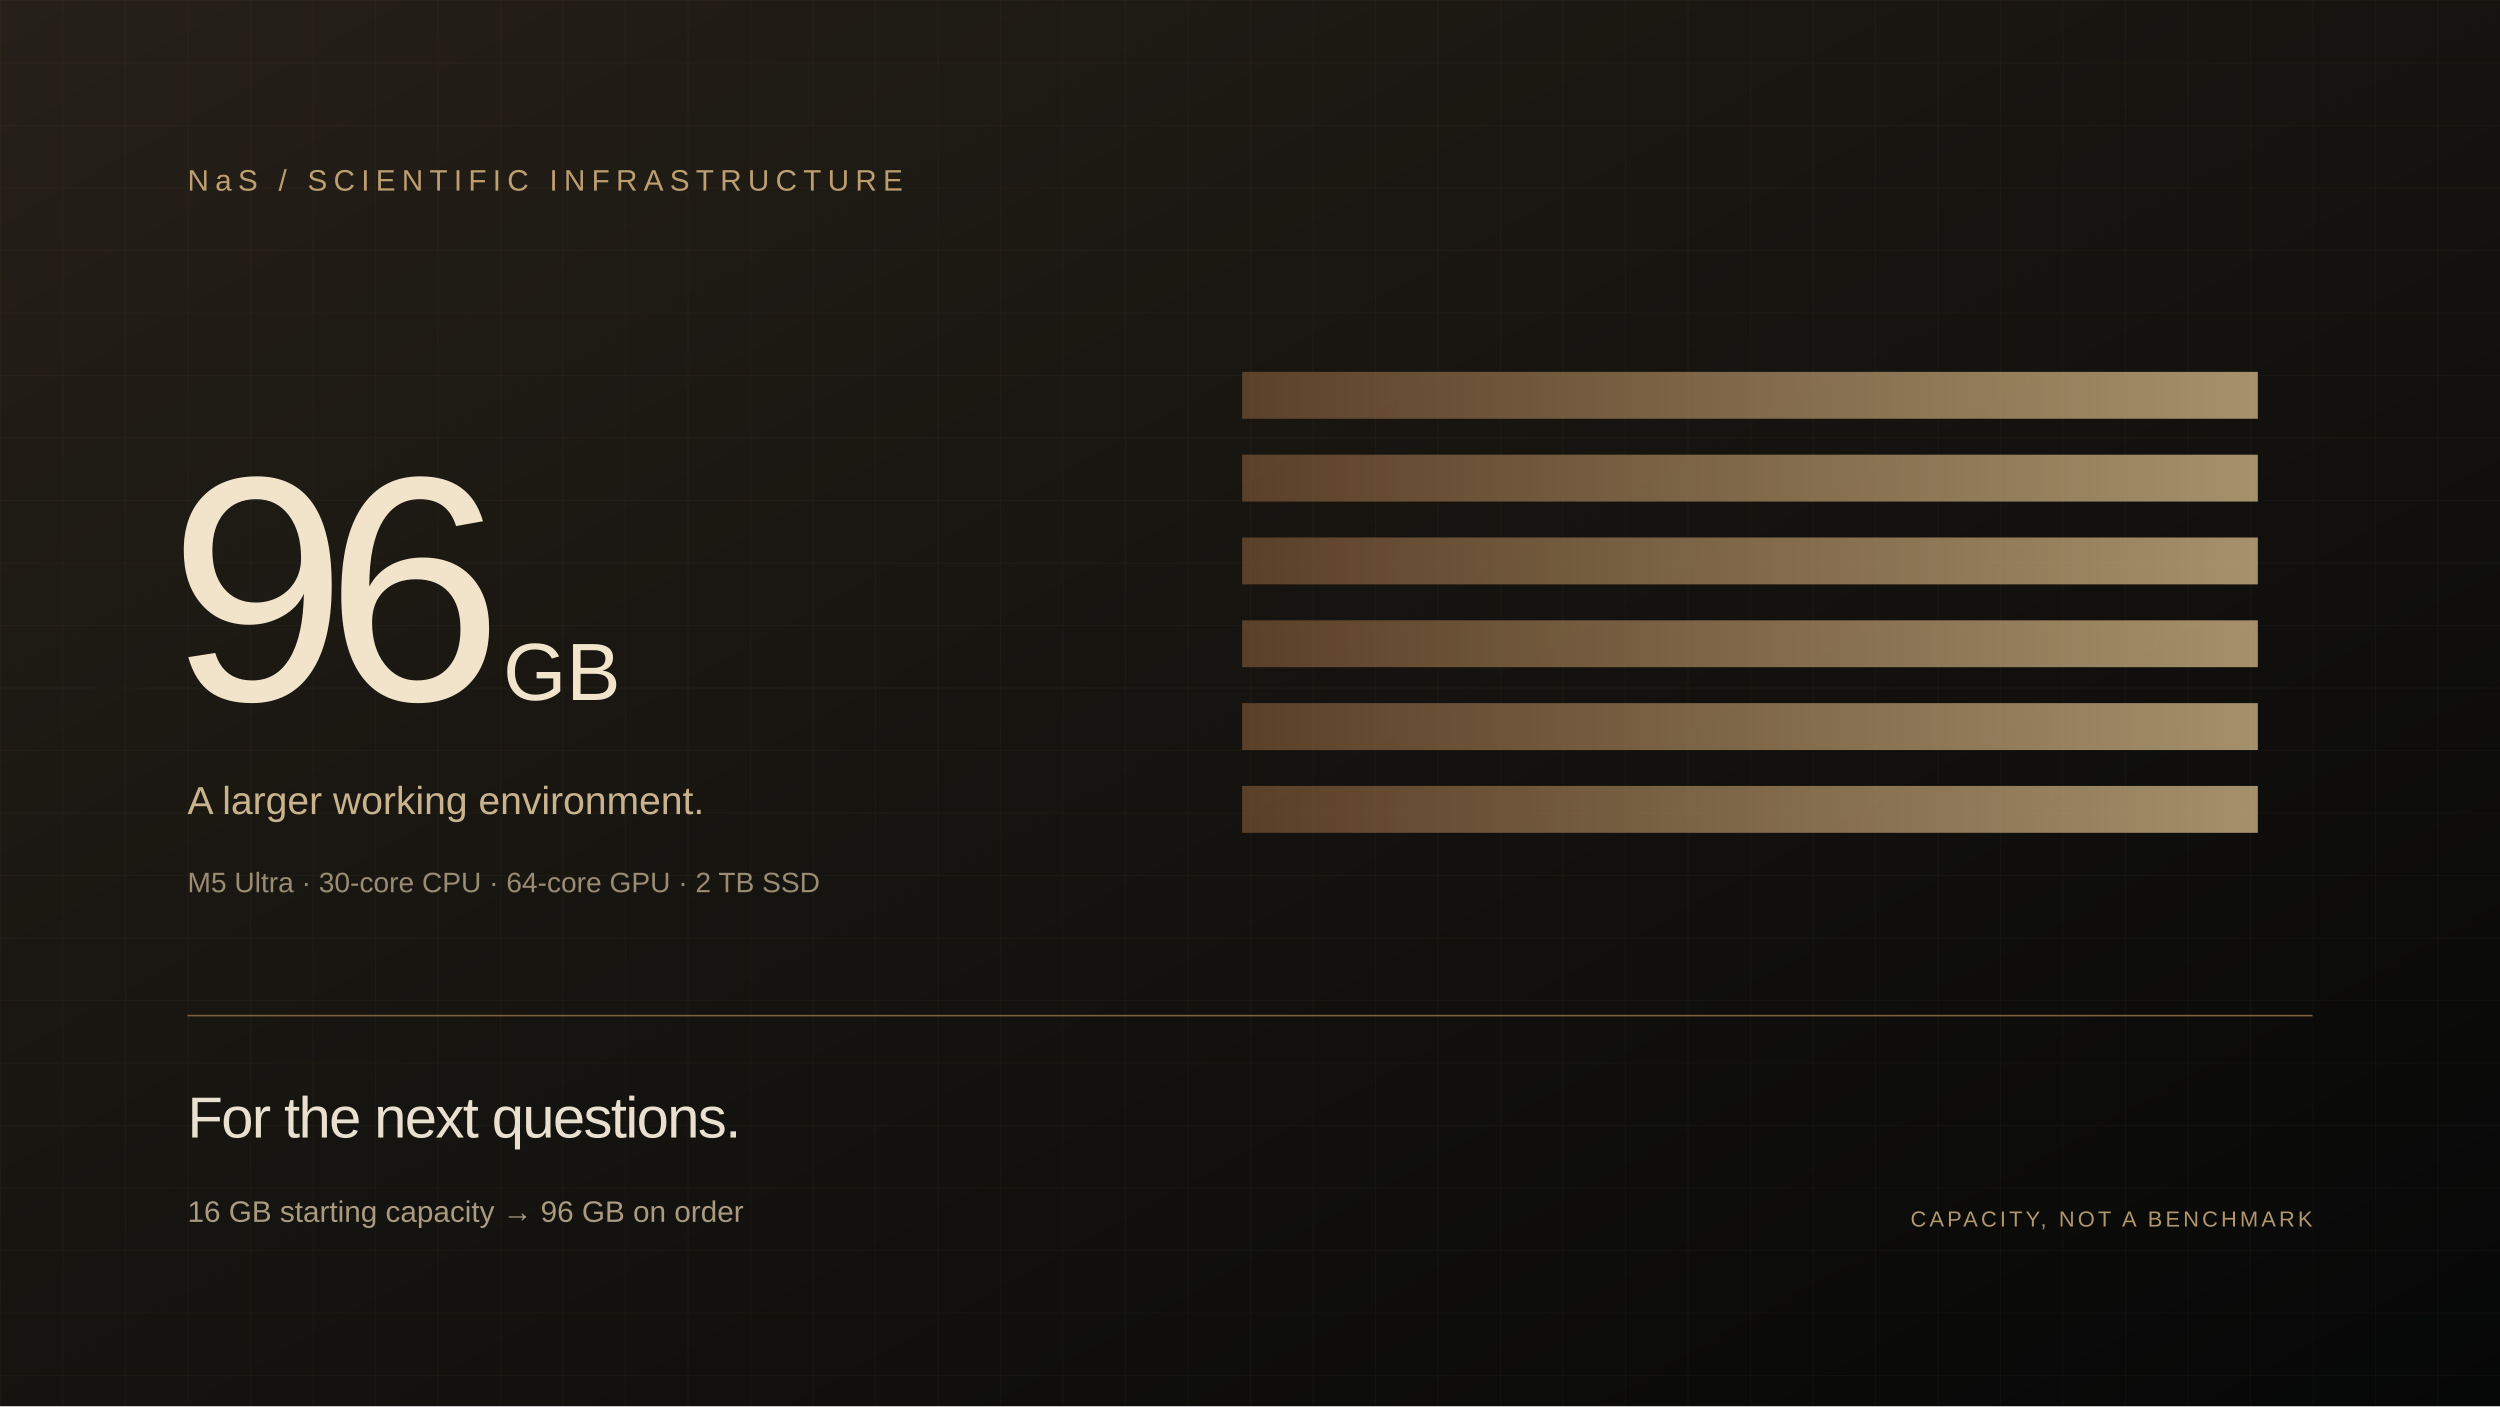
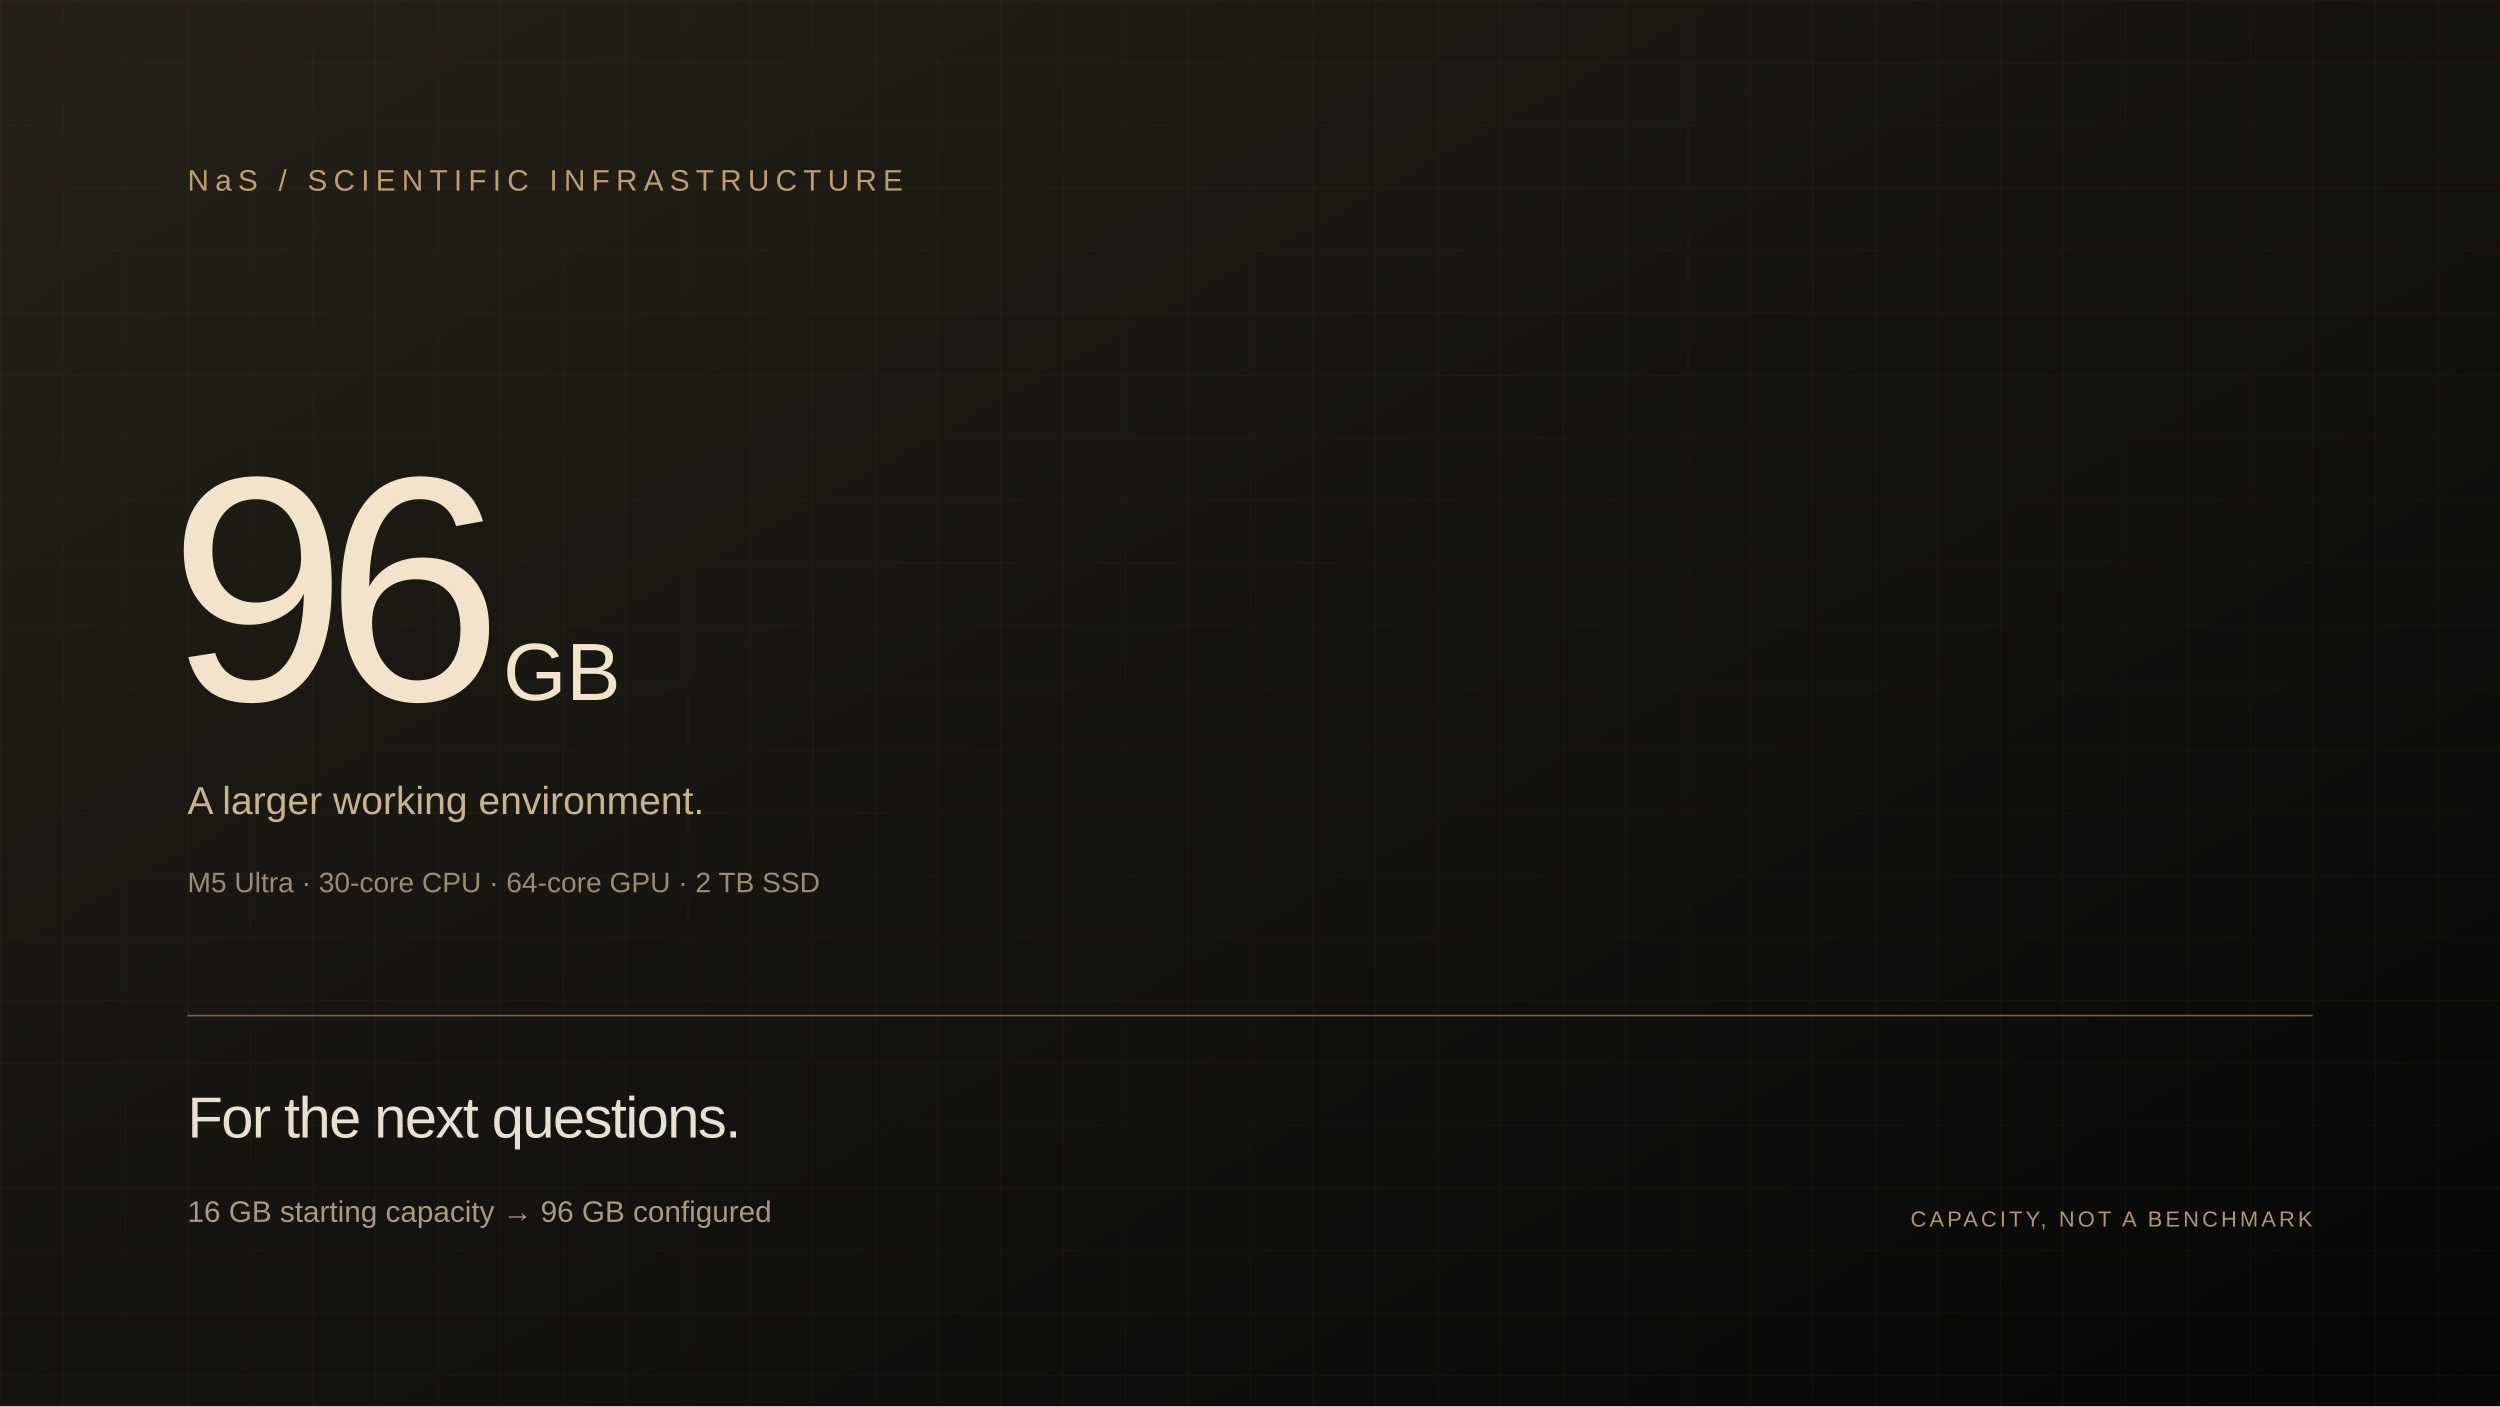
<svg xmlns="http://www.w3.org/2000/svg" viewBox="0 0 1600 900" role="img" aria-labelledby="title desc">
  <defs>
    <linearGradient id="bg" x2="1" y2="1">
      <stop stop-color="#252018" />
      <stop offset="1" stop-color="#060707" />
    </linearGradient>
    <linearGradient id="gold">
      <stop stop-color="#785333" />
      <stop offset="1" stop-color="#e4c792" />
    </linearGradient>
    <pattern id="grid" width="40" height="40" patternUnits="userSpaceOnUse">
      <path d="M40 0H0V40" fill="none" stroke="#d6b780" stroke-opacity=".045" />
    </pattern>
  </defs>
  <rect width="1600" height="900" fill="url(#bg)" />
  <rect width="1600" height="900" fill="url(#grid)" />
-   <g fill="url(#gold)" opacity=".7">
-     <rect x="795" y="238" width="650" height="30" />
-     <rect x="795" y="291" width="650" height="30" />
-     <rect x="795" y="344" width="650" height="30" />
-     <rect x="795" y="397" width="650" height="30" />
-     <rect x="795" y="450" width="650" height="30" />
-     <rect x="795" y="503" width="650" height="30" />
-   </g>
  <path d="M120 650H1480" stroke="#80613f" />
  <g font-family="Helvetica Neue,Arial,sans-serif">
    <text x="120" y="122" font-size="19" letter-spacing="4" fill="#bd9e70">NaS / SCIENTIFIC INFRASTRUCTURE</text>
    <text x="108" y="448" font-size="205" font-weight="300" letter-spacing="-14" fill="#f1e4cb">96<tspan font-size="52" letter-spacing="0"> GB</tspan>
    </text>
    <text x="120" y="521" font-size="25" fill="#c9b38d">A larger working environment.</text>
    <text x="120" y="571" font-size="18" fill="#9a8b73">M5 Ultra · 30-core CPU · 64-core GPU · 2 TB SSD</text>
    <text x="120" y="728" font-size="37" font-weight="300" letter-spacing="-1" fill="#e9e0cf">For the next questions.</text>
-     <text x="120" y="782" font-size="19" fill="#a99a80">16 GB starting capacity → 96 GB on order</text>
+     <text x="120" y="782" font-size="19" fill="#a99a80">16 GB starting capacity → 96 GB configured</text>
    <text x="1480" y="785" text-anchor="end" font-size="14" letter-spacing="2" fill="#b2966c">CAPACITY, NOT A BENCHMARK</text>
  </g>
</svg>
